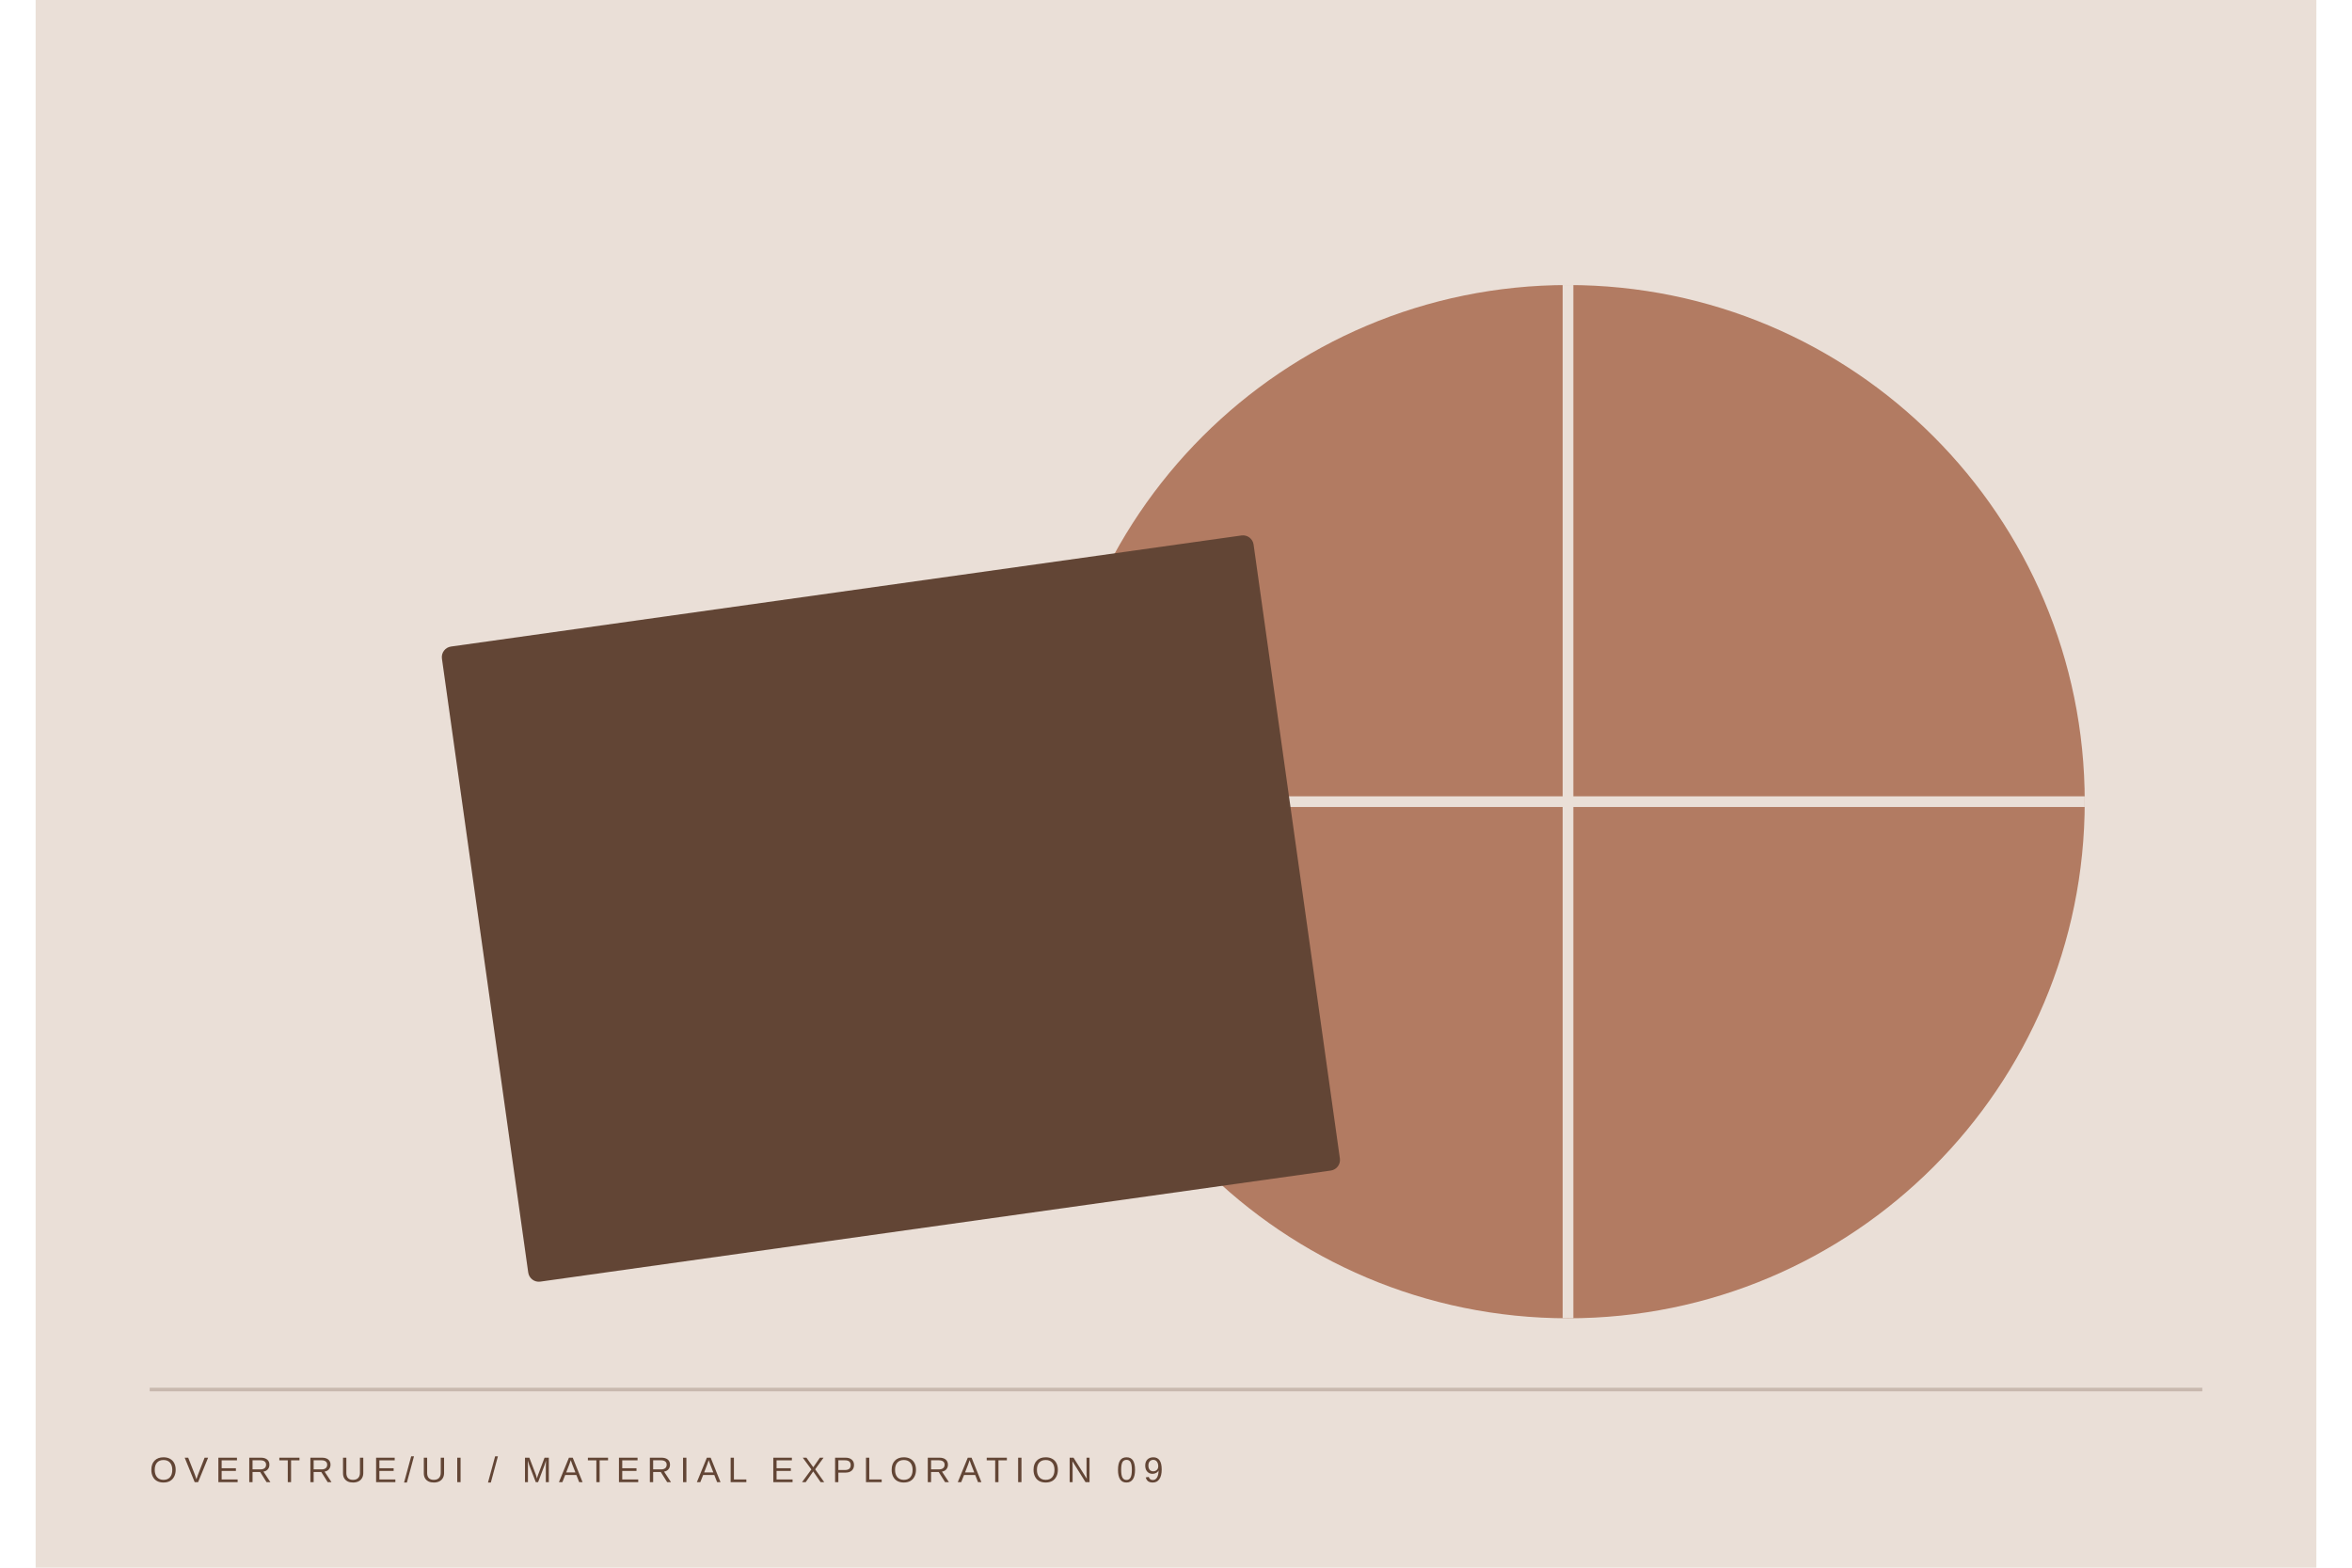
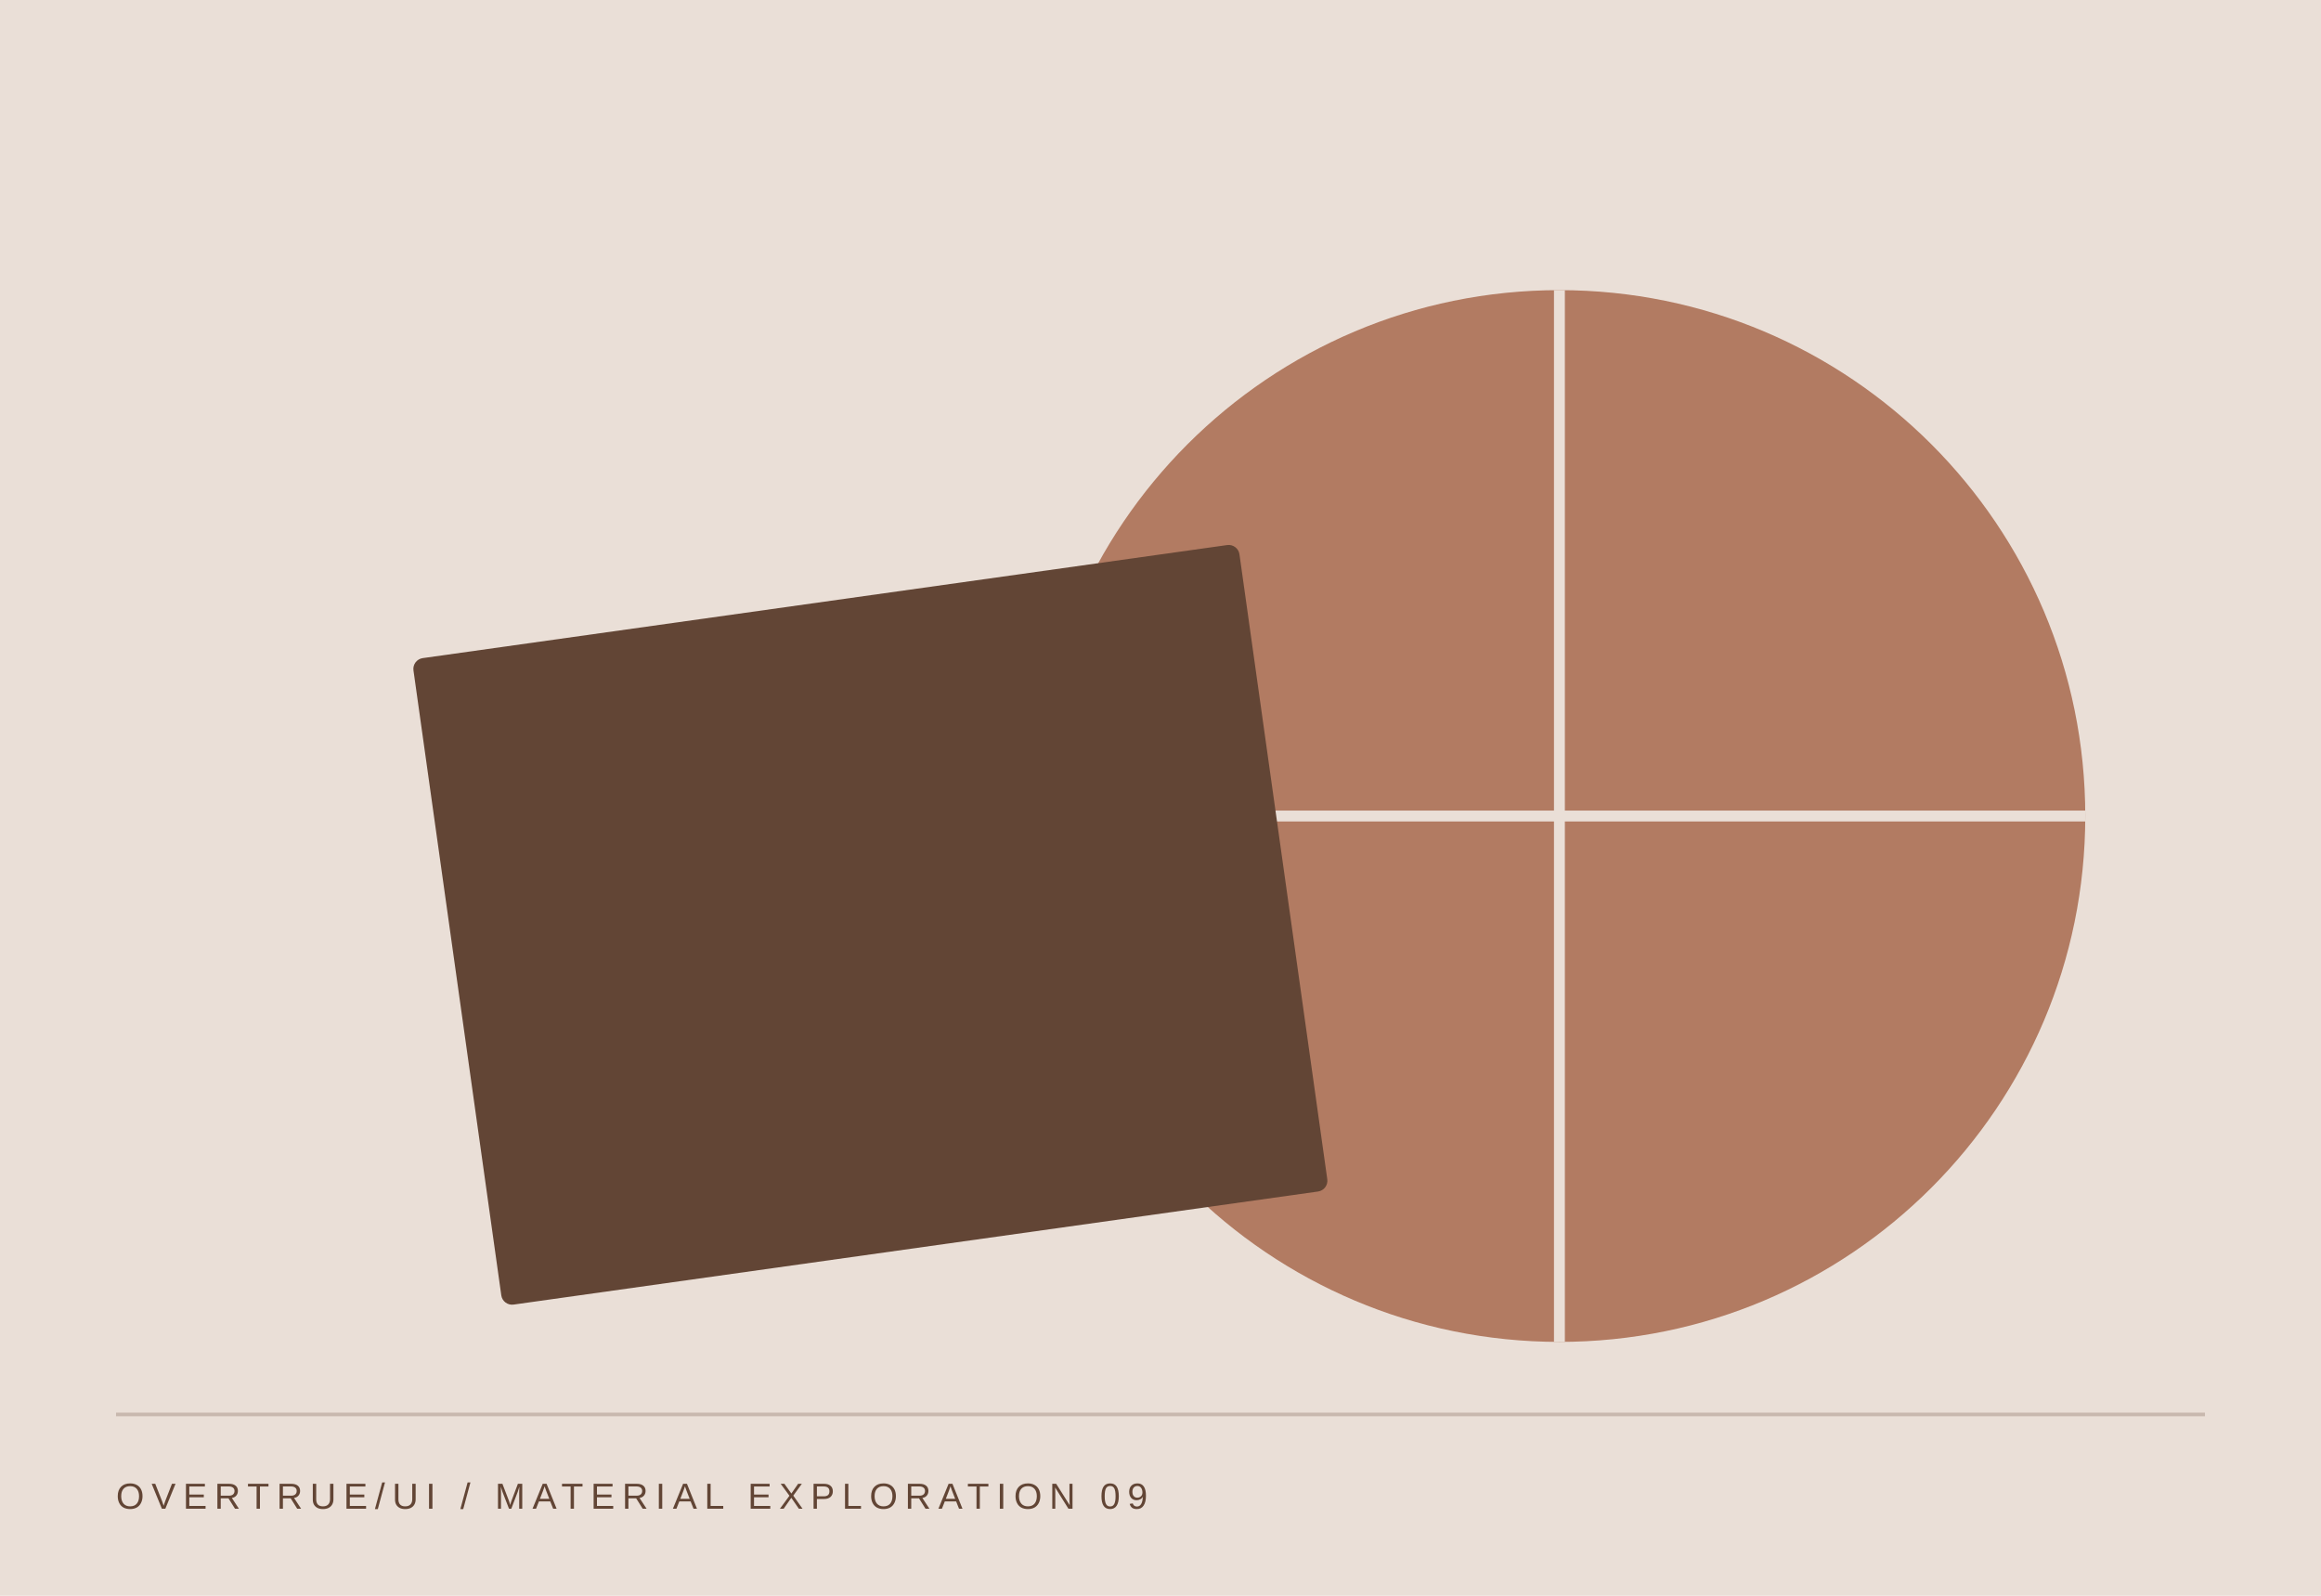
- <svg xmlns="http://www.w3.org/2000/svg" width="720" height="480" viewBox="0 0 640 440">
+ <svg xmlns="http://www.w3.org/2000/svg" width="640" height="440" viewBox="0 0 640 440">
  <rect width="640" height="440" fill="#eadfd7" />
  <circle cx="430" cy="225" r="145" fill="#b27b62" />
  <path d="M285 225h290M430 80v290" stroke="#eadfd7" stroke-width="3" />
  <rect x="125" y="165" width="230" height="180" rx="3" fill="#624535" transform="rotate(-8 240 255)" />
  <path d="M32 390h576" stroke="#624535" opacity=".25" />
  <text x="32" y="416" font-family="Arial,sans-serif" font-size="10" letter-spacing="2" fill="#624535">OVERTRUE/UI / MATERIAL EXPLORATION 09</text>
</svg>
